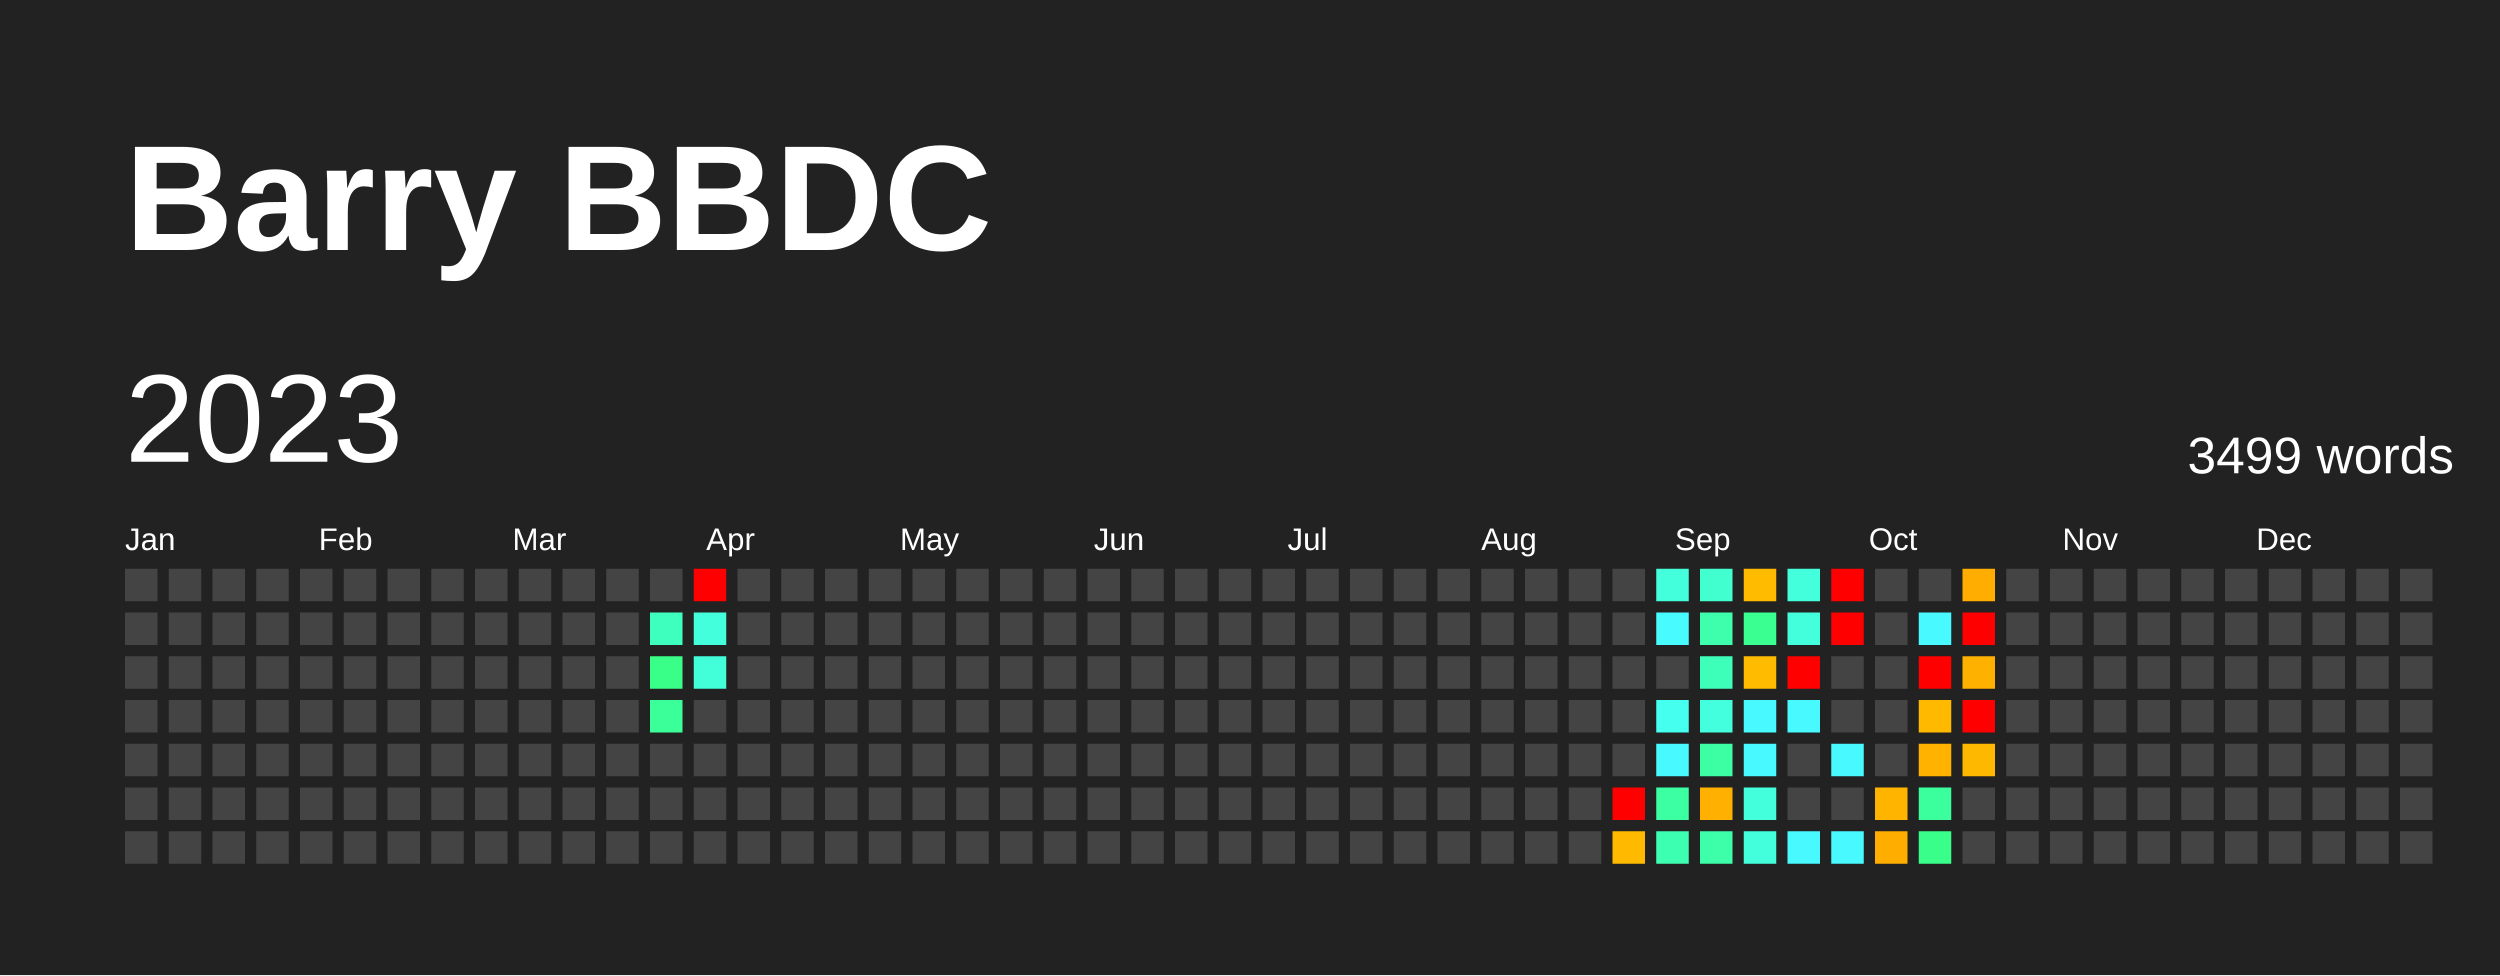
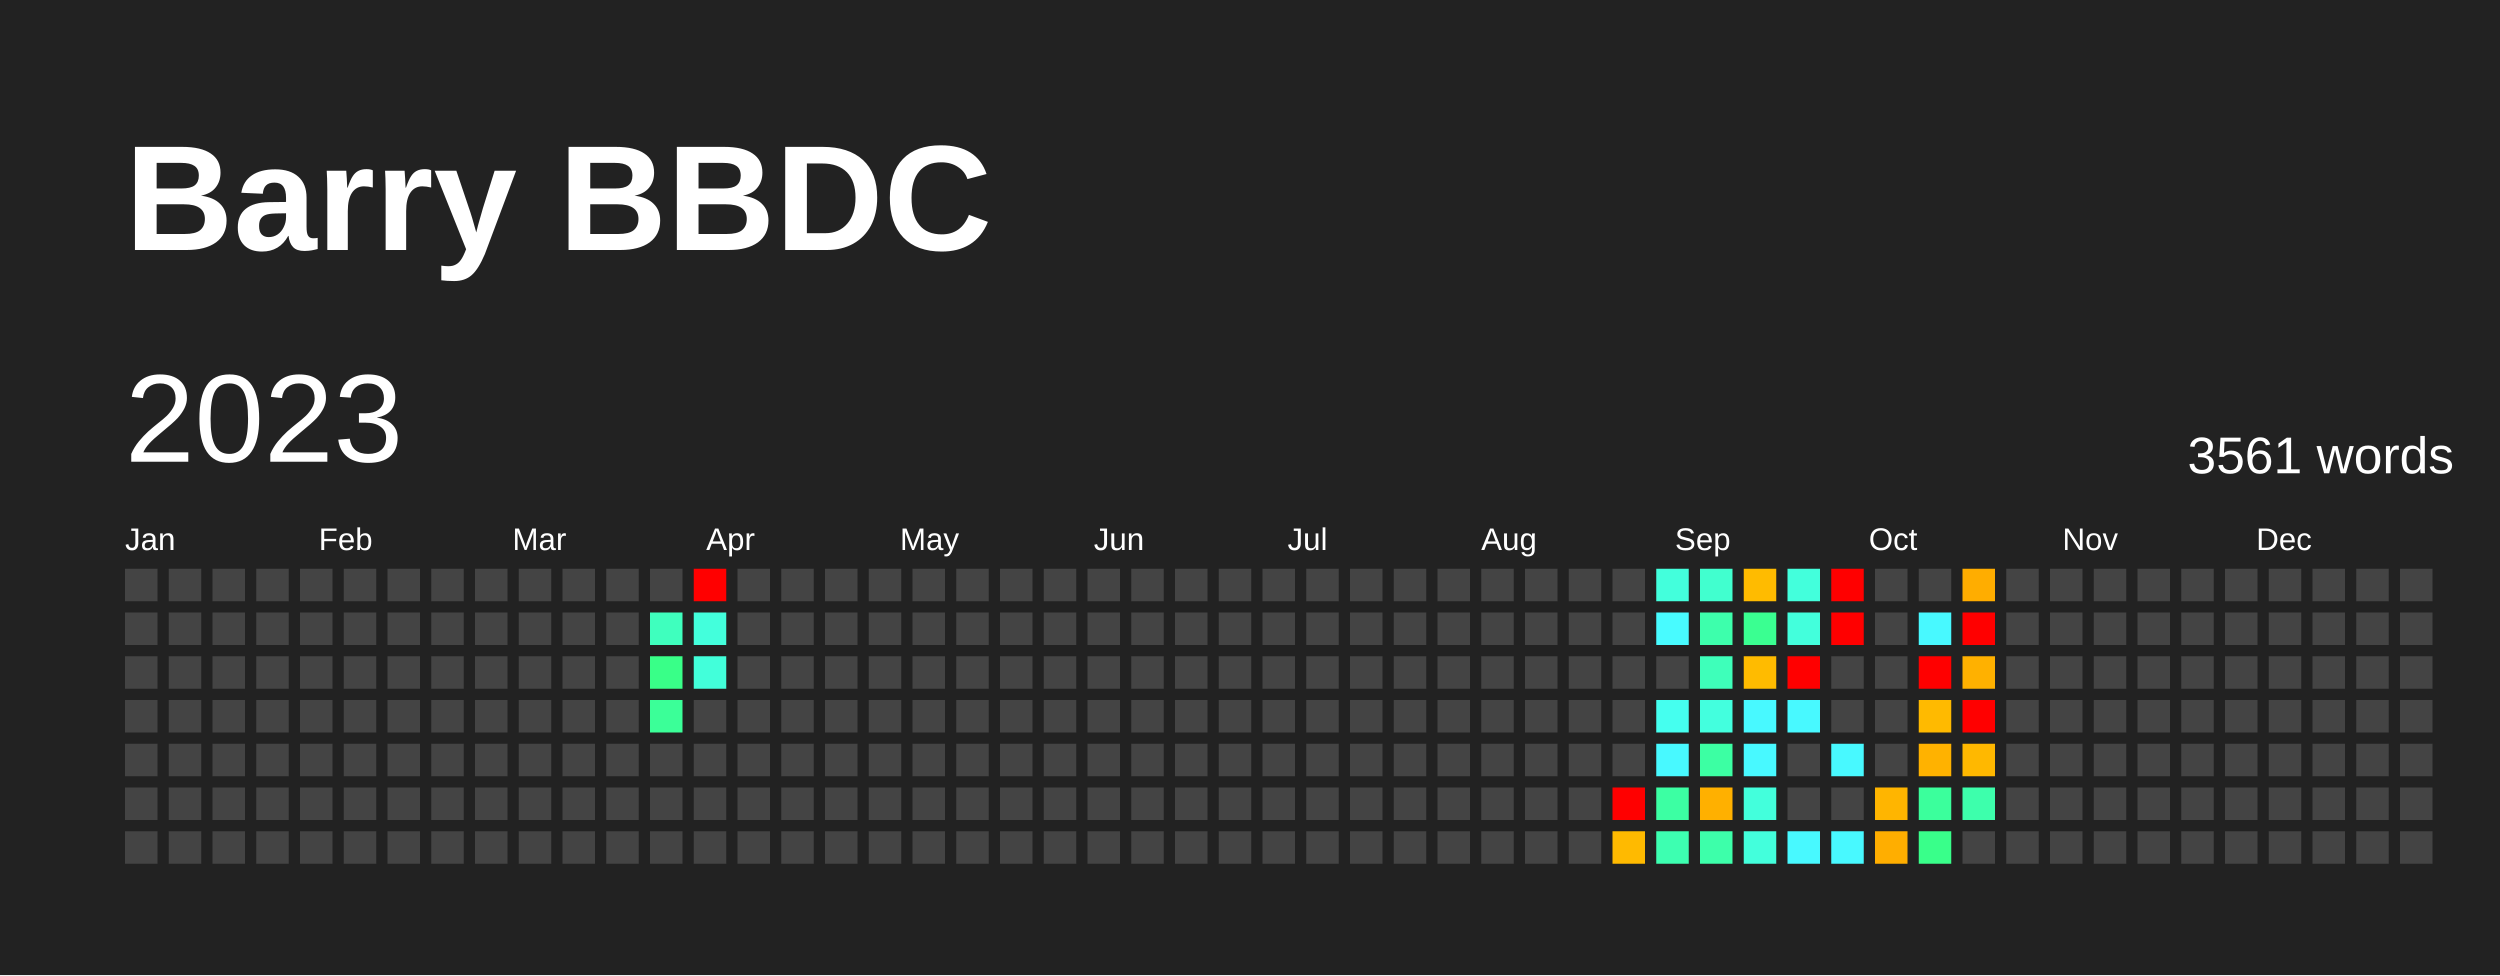
<svg xmlns="http://www.w3.org/2000/svg" baseProfile="full" height="78mm" version="1.1" viewBox="0,0,200,78" width="200mm">
  <defs />
  <rect fill="#222222" height="78" width="200" x="0" y="0" />
  <text fill="#FFFFFF" style="font-size:12px; font-family:Arial; font-weight:bold;" x="10" y="20">Barry BBDC</text>
  <text dominant-baseline="hanging" fill="#FFFFFF" style="font-size:10.0px; font-family:Arial;" x="10" y="30">2023</text>
-   <text dominant-baseline="hanging" fill="#FFFFFF" style="font-size:4.125px; font-family:Arial;" x="175" y="35">3499 words</text>
+   <text dominant-baseline="hanging" fill="#FFFFFF" style="font-size:4.125px; font-family:Arial;" x="175" y="35">3561 words</text>
  <text fill="#FFFFFF" style="font-size:2.5px; font-family:Arial" x="10.0" y="44">Jan</text>
  <text fill="#FFFFFF" style="font-size:2.5px; font-family:Arial" x="25.5" y="44">Feb</text>
  <text fill="#FFFFFF" style="font-size:2.5px; font-family:Arial" x="41.0" y="44">Mar</text>
  <text fill="#FFFFFF" style="font-size:2.5px; font-family:Arial" x="56.5" y="44">Apr</text>
  <text fill="#FFFFFF" style="font-size:2.5px; font-family:Arial" x="72.0" y="44">May</text>
  <text fill="#FFFFFF" style="font-size:2.5px; font-family:Arial" x="87.5" y="44">Jun</text>
  <text fill="#FFFFFF" style="font-size:2.5px; font-family:Arial" x="103.0" y="44">Jul</text>
  <text fill="#FFFFFF" style="font-size:2.5px; font-family:Arial" x="118.5" y="44">Aug</text>
  <text fill="#FFFFFF" style="font-size:2.5px; font-family:Arial" x="134.0" y="44">Sep</text>
  <text fill="#FFFFFF" style="font-size:2.5px; font-family:Arial" x="149.5" y="44">Oct</text>
  <text fill="#FFFFFF" style="font-size:2.5px; font-family:Arial" x="165.0" y="44">Nov</text>
  <text fill="#FFFFFF" style="font-size:2.5px; font-family:Arial" x="180.5" y="44">Dec</text>
  <rect fill="#444444" height="2.6" width="2.6" x="10.0" y="45.5" />
  <rect fill="#444444" height="2.6" width="2.6" x="10.0" y="49.0" />
  <rect fill="#444444" height="2.6" width="2.6" x="10.0" y="52.5" />
  <rect fill="#444444" height="2.6" width="2.6" x="10.0" y="56.0" />
  <rect fill="#444444" height="2.6" width="2.6" x="10.0" y="59.5" />
  <rect fill="#444444" height="2.6" width="2.6" x="10.0" y="63.0" />
  <rect fill="#444444" height="2.6" width="2.6" x="10.0" y="66.5" />
  <rect fill="#444444" height="2.6" width="2.6" x="13.5" y="45.5" />
  <rect fill="#444444" height="2.6" width="2.6" x="13.5" y="49.0" />
  <rect fill="#444444" height="2.6" width="2.6" x="13.5" y="52.5" />
  <rect fill="#444444" height="2.6" width="2.6" x="13.5" y="56.0" />
  <rect fill="#444444" height="2.6" width="2.6" x="13.5" y="59.5" />
  <rect fill="#444444" height="2.6" width="2.6" x="13.5" y="63.0" />
  <rect fill="#444444" height="2.6" width="2.6" x="13.5" y="66.5" />
  <rect fill="#444444" height="2.6" width="2.6" x="17.0" y="45.5" />
  <rect fill="#444444" height="2.6" width="2.6" x="17.0" y="49.0" />
  <rect fill="#444444" height="2.6" width="2.6" x="17.0" y="52.5" />
  <rect fill="#444444" height="2.6" width="2.6" x="17.0" y="56.0" />
  <rect fill="#444444" height="2.6" width="2.6" x="17.0" y="59.5" />
  <rect fill="#444444" height="2.6" width="2.6" x="17.0" y="63.0" />
  <rect fill="#444444" height="2.6" width="2.6" x="17.0" y="66.5" />
  <rect fill="#444444" height="2.6" width="2.6" x="20.5" y="45.5" />
  <rect fill="#444444" height="2.6" width="2.6" x="20.5" y="49.0" />
  <rect fill="#444444" height="2.6" width="2.6" x="20.5" y="52.5" />
  <rect fill="#444444" height="2.6" width="2.6" x="20.5" y="56.0" />
  <rect fill="#444444" height="2.6" width="2.6" x="20.5" y="59.5" />
  <rect fill="#444444" height="2.6" width="2.6" x="20.5" y="63.0" />
  <rect fill="#444444" height="2.6" width="2.6" x="20.5" y="66.5" />
  <rect fill="#444444" height="2.6" width="2.6" x="24.0" y="45.5" />
  <rect fill="#444444" height="2.6" width="2.6" x="24.0" y="49.0" />
  <rect fill="#444444" height="2.6" width="2.6" x="24.0" y="52.5" />
  <rect fill="#444444" height="2.6" width="2.6" x="24.0" y="56.0" />
  <rect fill="#444444" height="2.6" width="2.6" x="24.0" y="59.5" />
  <rect fill="#444444" height="2.6" width="2.6" x="24.0" y="63.0" />
  <rect fill="#444444" height="2.6" width="2.6" x="24.0" y="66.5" />
  <rect fill="#444444" height="2.6" width="2.6" x="27.5" y="45.5" />
  <rect fill="#444444" height="2.6" width="2.6" x="27.5" y="49.0" />
  <rect fill="#444444" height="2.6" width="2.6" x="27.5" y="52.5" />
  <rect fill="#444444" height="2.6" width="2.6" x="27.5" y="56.0" />
  <rect fill="#444444" height="2.6" width="2.6" x="27.5" y="59.5" />
  <rect fill="#444444" height="2.6" width="2.6" x="27.5" y="63.0" />
  <rect fill="#444444" height="2.6" width="2.6" x="27.5" y="66.5" />
  <rect fill="#444444" height="2.6" width="2.6" x="31.0" y="45.5" />
  <rect fill="#444444" height="2.6" width="2.6" x="31.0" y="49.0" />
  <rect fill="#444444" height="2.6" width="2.6" x="31.0" y="52.5" />
  <rect fill="#444444" height="2.6" width="2.6" x="31.0" y="56.0" />
  <rect fill="#444444" height="2.6" width="2.6" x="31.0" y="59.5" />
  <rect fill="#444444" height="2.6" width="2.6" x="31.0" y="63.0" />
  <rect fill="#444444" height="2.6" width="2.6" x="31.0" y="66.5" />
  <rect fill="#444444" height="2.6" width="2.6" x="34.5" y="45.5" />
  <rect fill="#444444" height="2.6" width="2.6" x="34.5" y="49.0" />
  <rect fill="#444444" height="2.6" width="2.6" x="34.5" y="52.5" />
  <rect fill="#444444" height="2.6" width="2.6" x="34.5" y="56.0" />
  <rect fill="#444444" height="2.6" width="2.6" x="34.5" y="59.5" />
  <rect fill="#444444" height="2.6" width="2.6" x="34.5" y="63.0" />
  <rect fill="#444444" height="2.6" width="2.6" x="34.5" y="66.5" />
  <rect fill="#444444" height="2.6" width="2.6" x="38.0" y="45.5" />
  <rect fill="#444444" height="2.6" width="2.6" x="38.0" y="49.0" />
  <rect fill="#444444" height="2.6" width="2.6" x="38.0" y="52.5" />
  <rect fill="#444444" height="2.6" width="2.6" x="38.0" y="56.0" />
  <rect fill="#444444" height="2.6" width="2.6" x="38.0" y="59.5" />
  <rect fill="#444444" height="2.6" width="2.6" x="38.0" y="63.0" />
  <rect fill="#444444" height="2.6" width="2.6" x="38.0" y="66.5" />
  <rect fill="#444444" height="2.6" width="2.6" x="41.5" y="45.5" />
  <rect fill="#444444" height="2.6" width="2.6" x="41.5" y="49.0" />
  <rect fill="#444444" height="2.6" width="2.6" x="41.5" y="52.5" />
  <rect fill="#444444" height="2.6" width="2.6" x="41.5" y="56.0" />
  <rect fill="#444444" height="2.6" width="2.6" x="41.5" y="59.5" />
  <rect fill="#444444" height="2.6" width="2.6" x="41.5" y="63.0" />
  <rect fill="#444444" height="2.6" width="2.6" x="41.5" y="66.5" />
  <rect fill="#444444" height="2.6" width="2.6" x="45.0" y="45.5" />
  <rect fill="#444444" height="2.6" width="2.6" x="45.0" y="49.0" />
  <rect fill="#444444" height="2.6" width="2.6" x="45.0" y="52.5" />
  <rect fill="#444444" height="2.6" width="2.6" x="45.0" y="56.0" />
  <rect fill="#444444" height="2.6" width="2.6" x="45.0" y="59.5" />
  <rect fill="#444444" height="2.6" width="2.6" x="45.0" y="63.0" />
  <rect fill="#444444" height="2.6" width="2.6" x="45.0" y="66.5" />
  <rect fill="#444444" height="2.6" width="2.6" x="48.5" y="45.5" />
  <rect fill="#444444" height="2.6" width="2.6" x="48.5" y="49.0" />
  <rect fill="#444444" height="2.6" width="2.6" x="48.5" y="52.5" />
  <rect fill="#444444" height="2.6" width="2.6" x="48.5" y="56.0" />
  <rect fill="#444444" height="2.6" width="2.6" x="48.5" y="59.5" />
  <rect fill="#444444" height="2.6" width="2.6" x="48.5" y="63.0" />
  <rect fill="#444444" height="2.6" width="2.6" x="48.5" y="66.5" />
  <rect fill="#444444" height="2.6" width="2.6" x="52.0" y="45.5" />
  <rect fill="#3fffbe" height="2.6" width="2.6" x="52.0" y="49.0" />
  <rect fill="#39ff88" height="2.6" width="2.6" x="52.0" y="52.5" />
  <rect fill="#3bff98" height="2.6" width="2.6" x="52.0" y="56.0" />
  <rect fill="#444444" height="2.6" width="2.6" x="52.0" y="59.5" />
  <rect fill="#444444" height="2.6" width="2.6" x="52.0" y="63.0" />
  <rect fill="#444444" height="2.6" width="2.6" x="52.0" y="66.5" />
  <rect fill="red" height="2.6" width="2.6" x="55.5" y="45.5" />
  <rect fill="#43ffdc" height="2.6" width="2.6" x="55.5" y="49.0" />
  <rect fill="#42ffda" height="2.6" width="2.6" x="55.5" y="52.5" />
  <rect fill="#444444" height="2.6" width="2.6" x="55.5" y="56.0" />
  <rect fill="#444444" height="2.6" width="2.6" x="55.5" y="59.5" />
  <rect fill="#444444" height="2.6" width="2.6" x="55.5" y="63.0" />
  <rect fill="#444444" height="2.6" width="2.6" x="55.5" y="66.5" />
  <rect fill="#444444" height="2.6" width="2.6" x="59.0" y="45.5" />
  <rect fill="#444444" height="2.6" width="2.6" x="59.0" y="49.0" />
  <rect fill="#444444" height="2.6" width="2.6" x="59.0" y="52.5" />
  <rect fill="#444444" height="2.6" width="2.6" x="59.0" y="56.0" />
  <rect fill="#444444" height="2.6" width="2.6" x="59.0" y="59.5" />
  <rect fill="#444444" height="2.6" width="2.6" x="59.0" y="63.0" />
  <rect fill="#444444" height="2.6" width="2.6" x="59.0" y="66.5" />
  <rect fill="#444444" height="2.6" width="2.6" x="62.5" y="45.5" />
  <rect fill="#444444" height="2.6" width="2.6" x="62.5" y="49.0" />
  <rect fill="#444444" height="2.6" width="2.6" x="62.5" y="52.5" />
  <rect fill="#444444" height="2.6" width="2.6" x="62.5" y="56.0" />
  <rect fill="#444444" height="2.6" width="2.6" x="62.5" y="59.5" />
  <rect fill="#444444" height="2.6" width="2.6" x="62.5" y="63.0" />
  <rect fill="#444444" height="2.6" width="2.6" x="62.5" y="66.5" />
  <rect fill="#444444" height="2.6" width="2.6" x="66.0" y="45.5" />
  <rect fill="#444444" height="2.6" width="2.6" x="66.0" y="49.0" />
  <rect fill="#444444" height="2.6" width="2.6" x="66.0" y="52.5" />
  <rect fill="#444444" height="2.6" width="2.6" x="66.0" y="56.0" />
  <rect fill="#444444" height="2.6" width="2.6" x="66.0" y="59.5" />
  <rect fill="#444444" height="2.6" width="2.6" x="66.0" y="63.0" />
  <rect fill="#444444" height="2.6" width="2.6" x="66.0" y="66.5" />
  <rect fill="#444444" height="2.6" width="2.6" x="69.5" y="45.5" />
  <rect fill="#444444" height="2.6" width="2.6" x="69.5" y="49.0" />
  <rect fill="#444444" height="2.6" width="2.6" x="69.5" y="52.5" />
  <rect fill="#444444" height="2.6" width="2.6" x="69.5" y="56.0" />
  <rect fill="#444444" height="2.6" width="2.6" x="69.5" y="59.5" />
  <rect fill="#444444" height="2.6" width="2.6" x="69.5" y="63.0" />
  <rect fill="#444444" height="2.6" width="2.6" x="69.5" y="66.5" />
  <rect fill="#444444" height="2.6" width="2.6" x="73.0" y="45.5" />
  <rect fill="#444444" height="2.6" width="2.6" x="73.0" y="49.0" />
  <rect fill="#444444" height="2.6" width="2.6" x="73.0" y="52.5" />
  <rect fill="#444444" height="2.6" width="2.6" x="73.0" y="56.0" />
  <rect fill="#444444" height="2.6" width="2.6" x="73.0" y="59.5" />
  <rect fill="#444444" height="2.6" width="2.6" x="73.0" y="63.0" />
  <rect fill="#444444" height="2.6" width="2.6" x="73.0" y="66.5" />
  <rect fill="#444444" height="2.6" width="2.6" x="76.5" y="45.5" />
  <rect fill="#444444" height="2.6" width="2.6" x="76.5" y="49.0" />
  <rect fill="#444444" height="2.6" width="2.6" x="76.5" y="52.5" />
  <rect fill="#444444" height="2.6" width="2.6" x="76.5" y="56.0" />
  <rect fill="#444444" height="2.6" width="2.6" x="76.5" y="59.5" />
  <rect fill="#444444" height="2.6" width="2.6" x="76.5" y="63.0" />
  <rect fill="#444444" height="2.6" width="2.6" x="76.5" y="66.5" />
  <rect fill="#444444" height="2.6" width="2.6" x="80.0" y="45.5" />
  <rect fill="#444444" height="2.6" width="2.6" x="80.0" y="49.0" />
  <rect fill="#444444" height="2.6" width="2.6" x="80.0" y="52.5" />
  <rect fill="#444444" height="2.6" width="2.6" x="80.0" y="56.0" />
  <rect fill="#444444" height="2.6" width="2.6" x="80.0" y="59.5" />
  <rect fill="#444444" height="2.6" width="2.6" x="80.0" y="63.0" />
  <rect fill="#444444" height="2.6" width="2.6" x="80.0" y="66.5" />
  <rect fill="#444444" height="2.6" width="2.6" x="83.5" y="45.5" />
  <rect fill="#444444" height="2.6" width="2.6" x="83.5" y="49.0" />
  <rect fill="#444444" height="2.6" width="2.6" x="83.5" y="52.5" />
  <rect fill="#444444" height="2.6" width="2.6" x="83.5" y="56.0" />
  <rect fill="#444444" height="2.6" width="2.6" x="83.5" y="59.5" />
  <rect fill="#444444" height="2.6" width="2.6" x="83.5" y="63.0" />
  <rect fill="#444444" height="2.6" width="2.6" x="83.5" y="66.5" />
  <rect fill="#444444" height="2.6" width="2.6" x="87.0" y="45.5" />
  <rect fill="#444444" height="2.6" width="2.6" x="87.0" y="49.0" />
  <rect fill="#444444" height="2.6" width="2.6" x="87.0" y="52.5" />
  <rect fill="#444444" height="2.6" width="2.6" x="87.0" y="56.0" />
  <rect fill="#444444" height="2.6" width="2.6" x="87.0" y="59.5" />
  <rect fill="#444444" height="2.6" width="2.6" x="87.0" y="63.0" />
  <rect fill="#444444" height="2.6" width="2.6" x="87.0" y="66.5" />
  <rect fill="#444444" height="2.6" width="2.6" x="90.5" y="45.5" />
  <rect fill="#444444" height="2.6" width="2.6" x="90.5" y="49.0" />
  <rect fill="#444444" height="2.6" width="2.6" x="90.5" y="52.5" />
  <rect fill="#444444" height="2.6" width="2.6" x="90.5" y="56.0" />
  <rect fill="#444444" height="2.6" width="2.6" x="90.5" y="59.5" />
  <rect fill="#444444" height="2.6" width="2.6" x="90.5" y="63.0" />
  <rect fill="#444444" height="2.6" width="2.6" x="90.5" y="66.5" />
  <rect fill="#444444" height="2.6" width="2.6" x="94.0" y="45.5" />
  <rect fill="#444444" height="2.6" width="2.6" x="94.0" y="49.0" />
  <rect fill="#444444" height="2.6" width="2.6" x="94.0" y="52.5" />
  <rect fill="#444444" height="2.6" width="2.6" x="94.0" y="56.0" />
  <rect fill="#444444" height="2.6" width="2.6" x="94.0" y="59.5" />
  <rect fill="#444444" height="2.6" width="2.6" x="94.0" y="63.0" />
  <rect fill="#444444" height="2.6" width="2.6" x="94.0" y="66.5" />
  <rect fill="#444444" height="2.6" width="2.6" x="97.5" y="45.5" />
  <rect fill="#444444" height="2.6" width="2.6" x="97.5" y="49.0" />
  <rect fill="#444444" height="2.6" width="2.6" x="97.5" y="52.5" />
  <rect fill="#444444" height="2.6" width="2.6" x="97.5" y="56.0" />
  <rect fill="#444444" height="2.6" width="2.6" x="97.5" y="59.5" />
  <rect fill="#444444" height="2.6" width="2.6" x="97.5" y="63.0" />
  <rect fill="#444444" height="2.6" width="2.6" x="97.5" y="66.5" />
  <rect fill="#444444" height="2.6" width="2.6" x="101.0" y="45.5" />
  <rect fill="#444444" height="2.6" width="2.6" x="101.0" y="49.0" />
  <rect fill="#444444" height="2.6" width="2.6" x="101.0" y="52.5" />
  <rect fill="#444444" height="2.6" width="2.6" x="101.0" y="56.0" />
  <rect fill="#444444" height="2.6" width="2.6" x="101.0" y="59.5" />
  <rect fill="#444444" height="2.6" width="2.6" x="101.0" y="63.0" />
  <rect fill="#444444" height="2.6" width="2.6" x="101.0" y="66.5" />
  <rect fill="#444444" height="2.6" width="2.6" x="104.5" y="45.5" />
  <rect fill="#444444" height="2.6" width="2.6" x="104.5" y="49.0" />
  <rect fill="#444444" height="2.6" width="2.6" x="104.5" y="52.5" />
  <rect fill="#444444" height="2.6" width="2.6" x="104.5" y="56.0" />
  <rect fill="#444444" height="2.6" width="2.6" x="104.5" y="59.5" />
  <rect fill="#444444" height="2.6" width="2.6" x="104.5" y="63.0" />
  <rect fill="#444444" height="2.6" width="2.6" x="104.5" y="66.5" />
  <rect fill="#444444" height="2.6" width="2.6" x="108.0" y="45.5" />
  <rect fill="#444444" height="2.6" width="2.6" x="108.0" y="49.0" />
  <rect fill="#444444" height="2.6" width="2.6" x="108.0" y="52.5" />
  <rect fill="#444444" height="2.6" width="2.6" x="108.0" y="56.0" />
  <rect fill="#444444" height="2.6" width="2.6" x="108.0" y="59.5" />
  <rect fill="#444444" height="2.6" width="2.6" x="108.0" y="63.0" />
  <rect fill="#444444" height="2.6" width="2.6" x="108.0" y="66.5" />
  <rect fill="#444444" height="2.6" width="2.6" x="111.5" y="45.5" />
  <rect fill="#444444" height="2.6" width="2.6" x="111.5" y="49.0" />
  <rect fill="#444444" height="2.6" width="2.6" x="111.5" y="52.5" />
  <rect fill="#444444" height="2.6" width="2.6" x="111.5" y="56.0" />
  <rect fill="#444444" height="2.6" width="2.6" x="111.5" y="59.5" />
  <rect fill="#444444" height="2.6" width="2.6" x="111.5" y="63.0" />
  <rect fill="#444444" height="2.6" width="2.6" x="111.5" y="66.5" />
  <rect fill="#444444" height="2.6" width="2.6" x="115.0" y="45.5" />
  <rect fill="#444444" height="2.6" width="2.6" x="115.0" y="49.0" />
  <rect fill="#444444" height="2.6" width="2.6" x="115.0" y="52.5" />
  <rect fill="#444444" height="2.6" width="2.6" x="115.0" y="56.0" />
  <rect fill="#444444" height="2.6" width="2.6" x="115.0" y="59.5" />
  <rect fill="#444444" height="2.6" width="2.6" x="115.0" y="63.0" />
  <rect fill="#444444" height="2.6" width="2.6" x="115.0" y="66.5" />
  <rect fill="#444444" height="2.6" width="2.6" x="118.5" y="45.5" />
  <rect fill="#444444" height="2.6" width="2.6" x="118.5" y="49.0" />
  <rect fill="#444444" height="2.6" width="2.6" x="118.5" y="52.5" />
  <rect fill="#444444" height="2.6" width="2.6" x="118.5" y="56.0" />
  <rect fill="#444444" height="2.6" width="2.6" x="118.5" y="59.5" />
  <rect fill="#444444" height="2.6" width="2.6" x="118.5" y="63.0" />
  <rect fill="#444444" height="2.6" width="2.6" x="118.5" y="66.5" />
  <rect fill="#444444" height="2.6" width="2.6" x="122.0" y="45.5" />
  <rect fill="#444444" height="2.6" width="2.6" x="122.0" y="49.0" />
  <rect fill="#444444" height="2.6" width="2.6" x="122.0" y="52.5" />
  <rect fill="#444444" height="2.6" width="2.6" x="122.0" y="56.0" />
  <rect fill="#444444" height="2.6" width="2.6" x="122.0" y="59.5" />
  <rect fill="#444444" height="2.6" width="2.6" x="122.0" y="63.0" />
  <rect fill="#444444" height="2.6" width="2.6" x="122.0" y="66.5" />
  <rect fill="#444444" height="2.6" width="2.6" x="125.5" y="45.5" />
  <rect fill="#444444" height="2.6" width="2.6" x="125.5" y="49.0" />
  <rect fill="#444444" height="2.6" width="2.6" x="125.5" y="52.5" />
  <rect fill="#444444" height="2.6" width="2.6" x="125.5" y="56.0" />
  <rect fill="#444444" height="2.6" width="2.6" x="125.5" y="59.5" />
  <rect fill="#444444" height="2.6" width="2.6" x="125.5" y="63.0" />
  <rect fill="#444444" height="2.6" width="2.6" x="125.5" y="66.5" />
  <rect fill="#444444" height="2.6" width="2.6" x="129.0" y="45.5" />
  <rect fill="#444444" height="2.6" width="2.6" x="129.0" y="49.0" />
  <rect fill="#444444" height="2.6" width="2.6" x="129.0" y="52.5" />
  <rect fill="#444444" height="2.6" width="2.6" x="129.0" y="56.0" />
  <rect fill="#444444" height="2.6" width="2.6" x="129.0" y="59.5" />
  <rect fill="red" height="2.6" width="2.6" x="129.0" y="63.0" />
  <rect fill="#ffba00" height="2.6" width="2.6" x="129.0" y="66.5" />
  <rect fill="#43ffdc" height="2.6" width="2.6" x="132.5" y="45.5" />
  <rect fill="#48fbff" height="2.6" width="2.6" x="132.5" y="49.0" />
  <rect fill="#444444" height="2.6" width="2.6" x="132.5" y="52.5" />
  <rect fill="#45ffef" height="2.6" width="2.6" x="132.5" y="56.0" />
  <rect fill="#48f9ff" height="2.6" width="2.6" x="132.5" y="59.5" />
  <rect fill="#3cffa3" height="2.6" width="2.6" x="132.5" y="63.0" />
  <rect fill="#3dffb1" height="2.6" width="2.6" x="132.5" y="66.5" />
  <rect fill="#41ffcf" height="2.6" width="2.6" x="136.0" y="45.5" />
  <rect fill="#3dffac" height="2.6" width="2.6" x="136.0" y="49.0" />
  <rect fill="#3effba" height="2.6" width="2.6" x="136.0" y="52.5" />
  <rect fill="#43ffde" height="2.6" width="2.6" x="136.0" y="56.0" />
  <rect fill="#3cffa3" height="2.6" width="2.6" x="136.0" y="59.5" />
  <rect fill="#ffb000" height="2.6" width="2.6" x="136.0" y="63.0" />
  <rect fill="#3dffaa" height="2.6" width="2.6" x="136.0" y="66.5" />
  <rect fill="#ffbb00" height="2.6" width="2.6" x="139.5" y="45.5" />
  <rect fill="#3aff91" height="2.6" width="2.6" x="139.5" y="49.0" />
  <rect fill="#ffbb00" height="2.6" width="2.6" x="139.5" y="52.5" />
  <rect fill="#48f9ff" height="2.6" width="2.6" x="139.5" y="56.0" />
  <rect fill="#48f9ff" height="2.6" width="2.6" x="139.5" y="59.5" />
  <rect fill="#43ffdc" height="2.6" width="2.6" x="139.5" y="63.0" />
  <rect fill="#43ffdc" height="2.6" width="2.6" x="139.5" y="66.5" />
  <rect fill="#43ffdc" height="2.6" width="2.6" x="143.0" y="45.5" />
  <rect fill="#43ffdc" height="2.6" width="2.6" x="143.0" y="49.0" />
  <rect fill="red" height="2.6" width="2.6" x="143.0" y="52.5" />
  <rect fill="#48f9ff" height="2.6" width="2.6" x="143.0" y="56.0" />
  <rect fill="#444444" height="2.6" width="2.6" x="143.0" y="59.5" />
  <rect fill="#444444" height="2.6" width="2.6" x="143.0" y="63.0" />
  <rect fill="#48f9ff" height="2.6" width="2.6" x="143.0" y="66.5" />
  <rect fill="red" height="2.6" width="2.6" x="146.5" y="45.5" />
  <rect fill="red" height="2.6" width="2.6" x="146.5" y="49.0" />
  <rect fill="#444444" height="2.6" width="2.6" x="146.5" y="52.5" />
  <rect fill="#444444" height="2.6" width="2.6" x="146.5" y="56.0" />
  <rect fill="#48f9ff" height="2.6" width="2.6" x="146.5" y="59.5" />
  <rect fill="#444444" height="2.6" width="2.6" x="146.5" y="63.0" />
  <rect fill="#48f9ff" height="2.6" width="2.6" x="146.5" y="66.5" />
  <rect fill="#444444" height="2.6" width="2.6" x="150.0" y="45.5" />
  <rect fill="#444444" height="2.6" width="2.6" x="150.0" y="49.0" />
  <rect fill="#444444" height="2.6" width="2.6" x="150.0" y="52.5" />
  <rect fill="#444444" height="2.6" width="2.6" x="150.0" y="56.0" />
  <rect fill="#444444" height="2.6" width="2.6" x="150.0" y="59.5" />
  <rect fill="#ffb500" height="2.6" width="2.6" x="150.0" y="63.0" />
  <rect fill="#ffae00" height="2.6" width="2.6" x="150.0" y="66.5" />
  <rect fill="#444444" height="2.6" width="2.6" x="153.5" y="45.5" />
  <rect fill="#48f9ff" height="2.6" width="2.6" x="153.5" y="49.0" />
  <rect fill="red" height="2.6" width="2.6" x="153.5" y="52.5" />
  <rect fill="#ffba00" height="2.6" width="2.6" x="153.5" y="56.0" />
  <rect fill="#ffb200" height="2.6" width="2.6" x="153.5" y="59.5" />
  <rect fill="#3bff9c" height="2.6" width="2.6" x="153.5" y="63.0" />
  <rect fill="#39ff8a" height="2.6" width="2.6" x="153.5" y="66.5" />
  <rect fill="#ffad00" height="2.6" width="2.6" x="157.0" y="45.5" />
  <rect fill="red" height="2.6" width="2.6" x="157.0" y="49.0" />
  <rect fill="#ffb100" height="2.6" width="2.6" x="157.0" y="52.5" />
  <rect fill="red" height="2.6" width="2.6" x="157.0" y="56.0" />
  <rect fill="#ffb800" height="2.6" width="2.6" x="157.0" y="59.5" />
-   <rect fill="#444444" height="2.6" width="2.6" x="157.0" y="63.0" />
+   <rect fill="#3dffac" height="2.6" width="2.6" x="157.0" y="63.0" />
  <rect fill="#444444" height="2.6" width="2.6" x="157.0" y="66.5" />
  <rect fill="#444444" height="2.6" width="2.6" x="160.5" y="45.5" />
  <rect fill="#444444" height="2.6" width="2.6" x="160.5" y="49.0" />
  <rect fill="#444444" height="2.6" width="2.6" x="160.5" y="52.5" />
  <rect fill="#444444" height="2.6" width="2.6" x="160.5" y="56.0" />
  <rect fill="#444444" height="2.6" width="2.6" x="160.5" y="59.5" />
  <rect fill="#444444" height="2.6" width="2.6" x="160.5" y="63.0" />
  <rect fill="#444444" height="2.6" width="2.6" x="160.5" y="66.5" />
  <rect fill="#444444" height="2.6" width="2.6" x="164.0" y="45.5" />
  <rect fill="#444444" height="2.6" width="2.6" x="164.0" y="49.0" />
  <rect fill="#444444" height="2.6" width="2.6" x="164.0" y="52.5" />
  <rect fill="#444444" height="2.6" width="2.6" x="164.0" y="56.0" />
  <rect fill="#444444" height="2.6" width="2.6" x="164.0" y="59.5" />
  <rect fill="#444444" height="2.6" width="2.6" x="164.0" y="63.0" />
  <rect fill="#444444" height="2.6" width="2.6" x="164.0" y="66.5" />
  <rect fill="#444444" height="2.6" width="2.6" x="167.5" y="45.5" />
  <rect fill="#444444" height="2.6" width="2.6" x="167.5" y="49.0" />
  <rect fill="#444444" height="2.6" width="2.6" x="167.5" y="52.5" />
  <rect fill="#444444" height="2.6" width="2.6" x="167.5" y="56.0" />
  <rect fill="#444444" height="2.6" width="2.6" x="167.5" y="59.5" />
  <rect fill="#444444" height="2.6" width="2.6" x="167.5" y="63.0" />
  <rect fill="#444444" height="2.6" width="2.6" x="167.5" y="66.5" />
  <rect fill="#444444" height="2.6" width="2.6" x="171.0" y="45.5" />
  <rect fill="#444444" height="2.6" width="2.6" x="171.0" y="49.0" />
  <rect fill="#444444" height="2.6" width="2.6" x="171.0" y="52.5" />
  <rect fill="#444444" height="2.6" width="2.6" x="171.0" y="56.0" />
  <rect fill="#444444" height="2.6" width="2.6" x="171.0" y="59.5" />
  <rect fill="#444444" height="2.6" width="2.6" x="171.0" y="63.0" />
  <rect fill="#444444" height="2.6" width="2.6" x="171.0" y="66.5" />
  <rect fill="#444444" height="2.6" width="2.6" x="174.5" y="45.5" />
  <rect fill="#444444" height="2.6" width="2.6" x="174.5" y="49.0" />
  <rect fill="#444444" height="2.6" width="2.6" x="174.5" y="52.5" />
  <rect fill="#444444" height="2.6" width="2.6" x="174.5" y="56.0" />
  <rect fill="#444444" height="2.6" width="2.6" x="174.5" y="59.5" />
  <rect fill="#444444" height="2.6" width="2.6" x="174.5" y="63.0" />
  <rect fill="#444444" height="2.6" width="2.6" x="174.5" y="66.5" />
  <rect fill="#444444" height="2.6" width="2.6" x="178.0" y="45.5" />
  <rect fill="#444444" height="2.6" width="2.6" x="178.0" y="49.0" />
  <rect fill="#444444" height="2.6" width="2.6" x="178.0" y="52.5" />
  <rect fill="#444444" height="2.6" width="2.6" x="178.0" y="56.0" />
  <rect fill="#444444" height="2.6" width="2.6" x="178.0" y="59.5" />
  <rect fill="#444444" height="2.6" width="2.6" x="178.0" y="63.0" />
  <rect fill="#444444" height="2.6" width="2.6" x="178.0" y="66.5" />
  <rect fill="#444444" height="2.6" width="2.6" x="181.5" y="45.5" />
  <rect fill="#444444" height="2.6" width="2.6" x="181.5" y="49.0" />
  <rect fill="#444444" height="2.6" width="2.6" x="181.5" y="52.5" />
  <rect fill="#444444" height="2.6" width="2.6" x="181.5" y="56.0" />
  <rect fill="#444444" height="2.6" width="2.6" x="181.5" y="59.5" />
  <rect fill="#444444" height="2.6" width="2.6" x="181.5" y="63.0" />
  <rect fill="#444444" height="2.6" width="2.6" x="181.5" y="66.5" />
  <rect fill="#444444" height="2.6" width="2.6" x="185.0" y="45.5" />
  <rect fill="#444444" height="2.6" width="2.6" x="185.0" y="49.0" />
  <rect fill="#444444" height="2.6" width="2.6" x="185.0" y="52.5" />
  <rect fill="#444444" height="2.6" width="2.6" x="185.0" y="56.0" />
  <rect fill="#444444" height="2.6" width="2.6" x="185.0" y="59.5" />
  <rect fill="#444444" height="2.6" width="2.6" x="185.0" y="63.0" />
  <rect fill="#444444" height="2.6" width="2.6" x="185.0" y="66.5" />
  <rect fill="#444444" height="2.6" width="2.6" x="188.5" y="45.5" />
  <rect fill="#444444" height="2.6" width="2.6" x="188.5" y="49.0" />
  <rect fill="#444444" height="2.6" width="2.6" x="188.5" y="52.5" />
  <rect fill="#444444" height="2.6" width="2.6" x="188.5" y="56.0" />
  <rect fill="#444444" height="2.6" width="2.6" x="188.5" y="59.5" />
  <rect fill="#444444" height="2.6" width="2.6" x="188.5" y="63.0" />
  <rect fill="#444444" height="2.6" width="2.6" x="188.5" y="66.5" />
  <rect fill="#444444" height="2.6" width="2.6" x="192.0" y="45.5" />
  <rect fill="#444444" height="2.6" width="2.6" x="192.0" y="49.0" />
  <rect fill="#444444" height="2.6" width="2.6" x="192.0" y="52.5" />
  <rect fill="#444444" height="2.6" width="2.6" x="192.0" y="56.0" />
  <rect fill="#444444" height="2.6" width="2.6" x="192.0" y="59.5" />
  <rect fill="#444444" height="2.6" width="2.6" x="192.0" y="63.0" />
  <rect fill="#444444" height="2.6" width="2.6" x="192.0" y="66.5" />
</svg>
